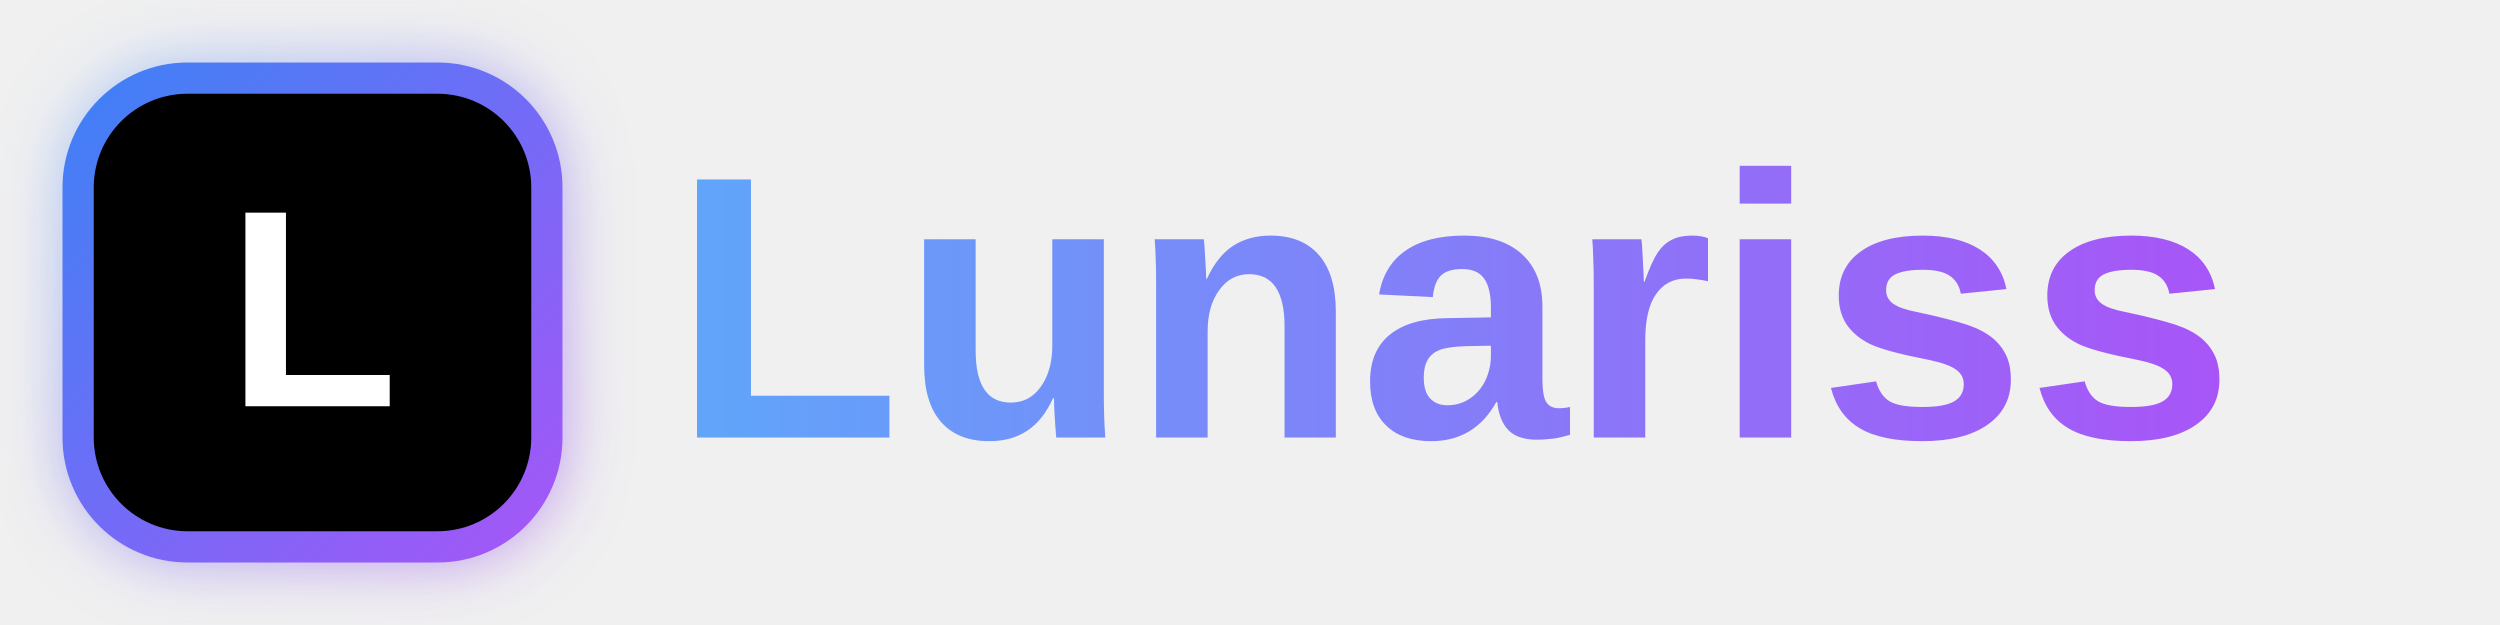
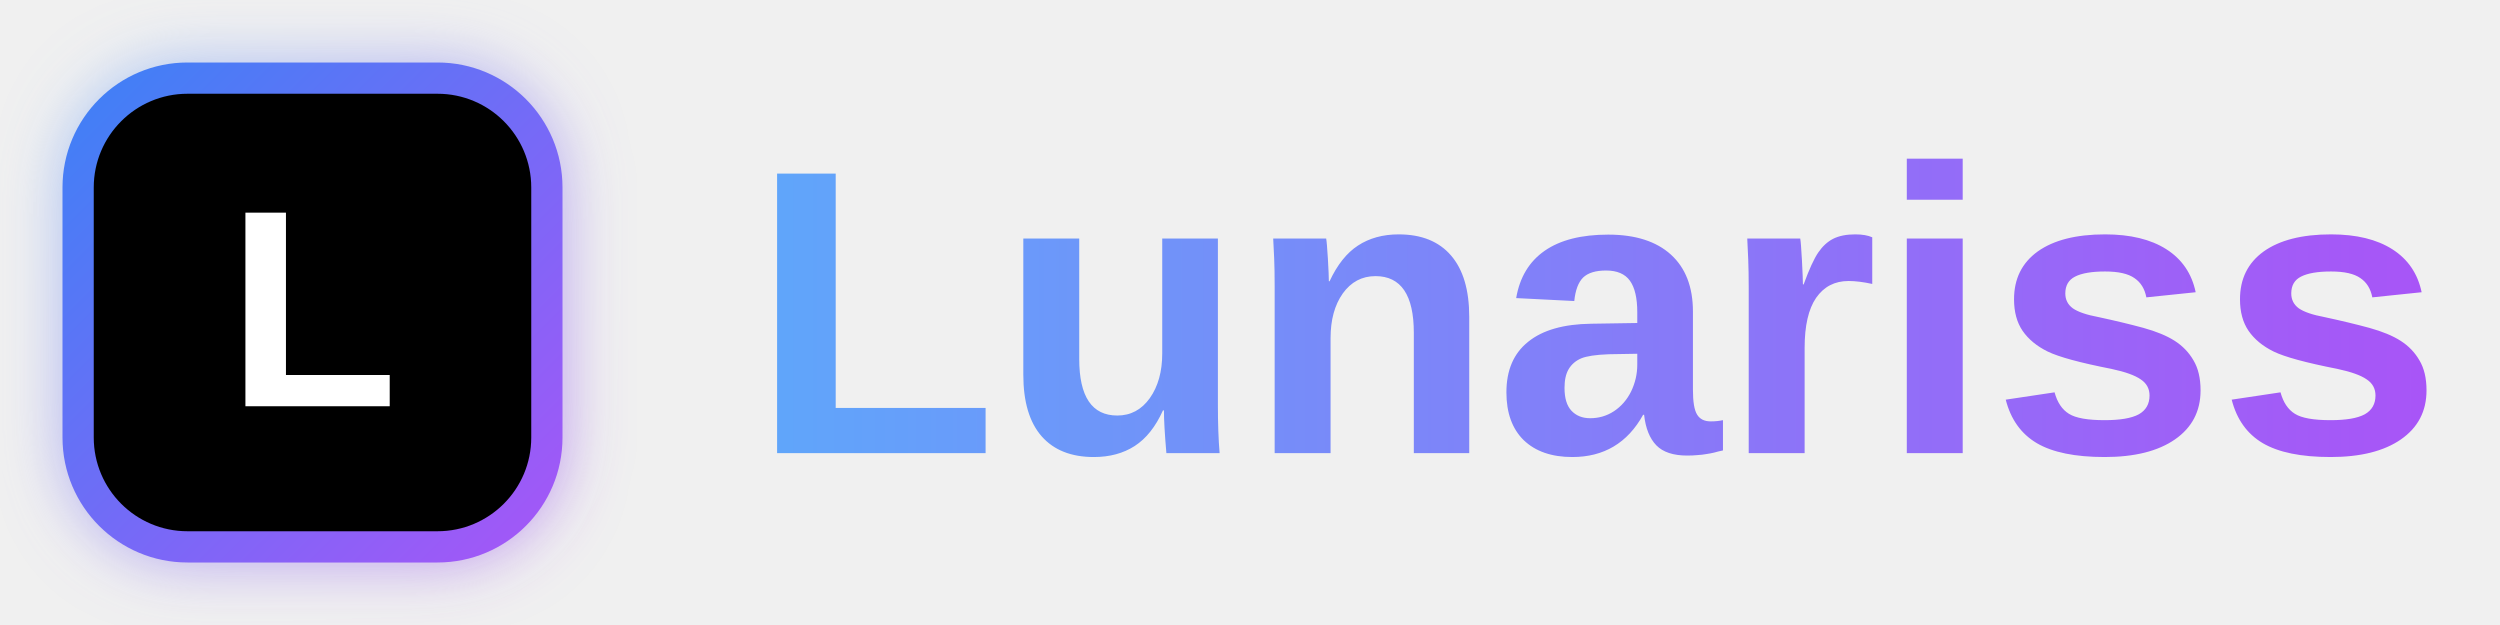
<svg xmlns="http://www.w3.org/2000/svg" viewBox="0 0 160 40">
  <defs>
    <linearGradient id="boxGradient" x1="0" y1="0" x2="1" y2="1">
      <stop offset="0%" stop-color="#3B82F6" />
      <stop offset="100%" stop-color="#A855F7" />
    </linearGradient>
    <linearGradient id="glowGradient" x1="0" y1="0" x2="1" y2="1">
      <stop offset="0%" stop-color="#60A5FA" />
      <stop offset="100%" stop-color="#9333EA" />
    </linearGradient>
    <linearGradient id="textGradient" x1="0" y1="0" x2="1" y2="0">
      <stop offset="0%" stop-color="#60A5FA" />
      <stop offset="100%" stop-color="#A855F7" />
    </linearGradient>
    <filter id="glow" x="-50%" y="-50%" width="200%" height="200%">
      <feGaussianBlur in="SourceGraphic" stdDeviation="2" />
    </filter>
  </defs>
  <g transform="translate(4, 4)">
    <rect width="32" height="32" rx="8" fill="url(#glowGradient)" filter="url(#glow)" opacity="0.5" />
    <rect width="32" height="32" rx="8" fill="url(#boxGradient)" />
    <rect x="2" y="2" width="28" height="28" rx="6" fill="black" />
    <text x="16" y="22" text-anchor="middle" fill="white" font-size="18" font-weight="bold" font-family="Arial, sans-serif">L</text>
  </g>
-   <text x="43" y="28" font-size="24" font-weight="bold" font-family="Arial, sans-serif" fill="url(#textGradient)">Lunariss</text>
+   <text x="48" y="29" font-size="26" font-weight="bold" font-family="Arial, sans-serif" fill="url(#textGradient)">Lunariss</text>
</svg>
